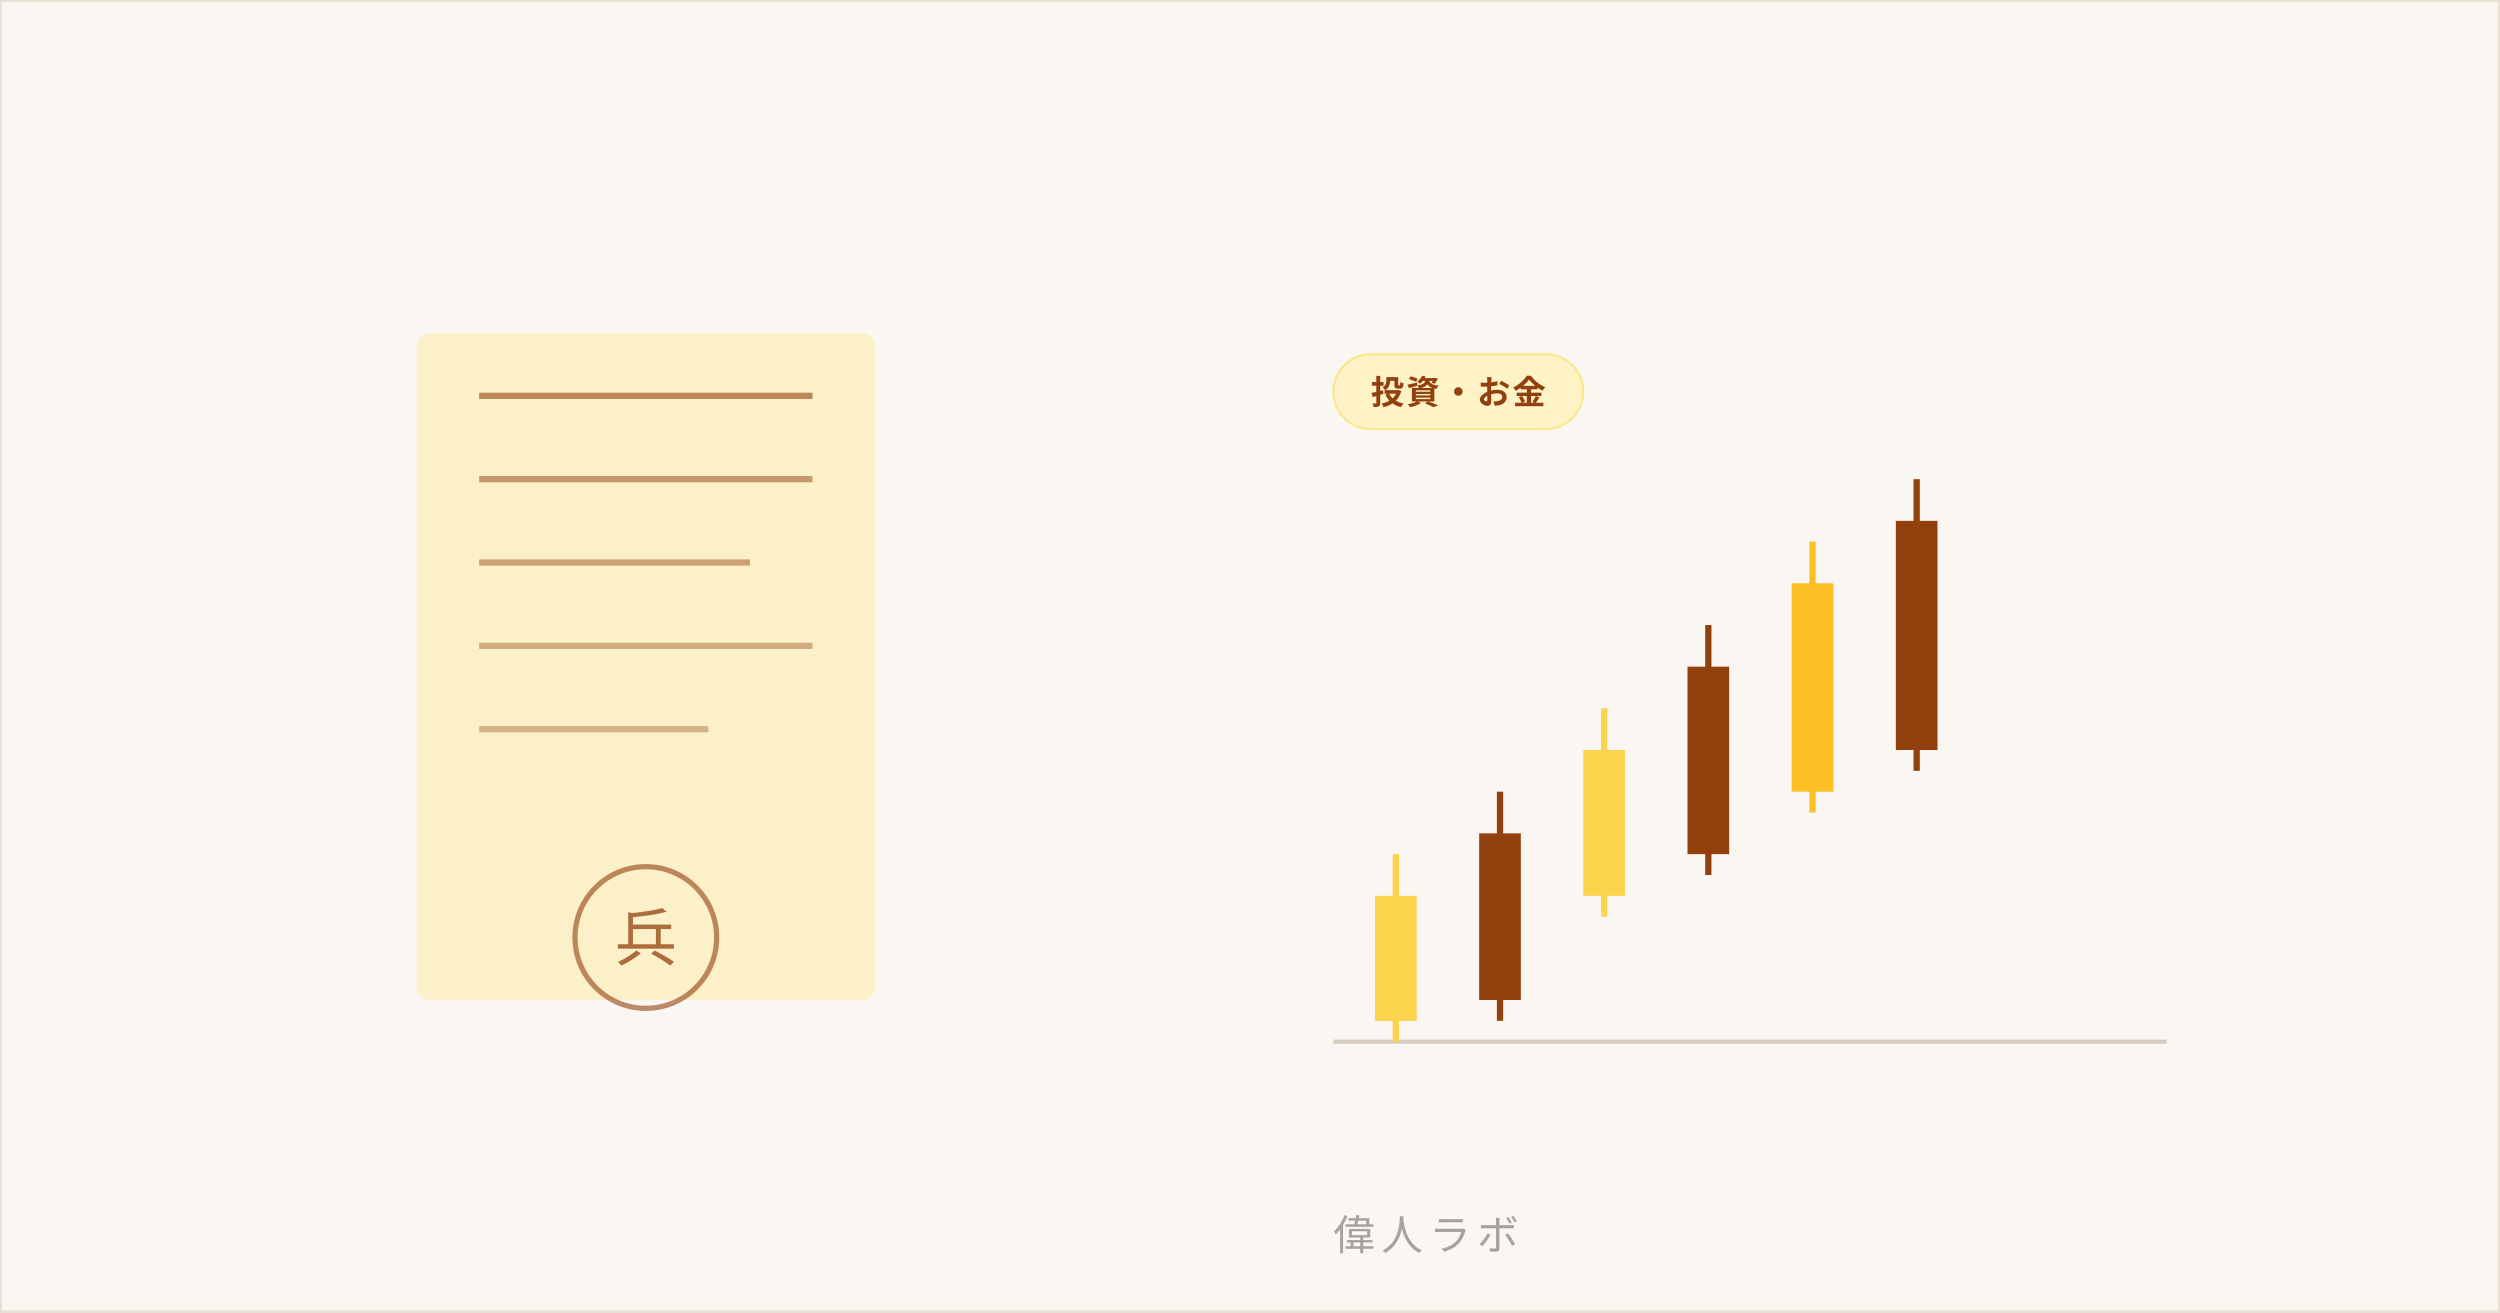
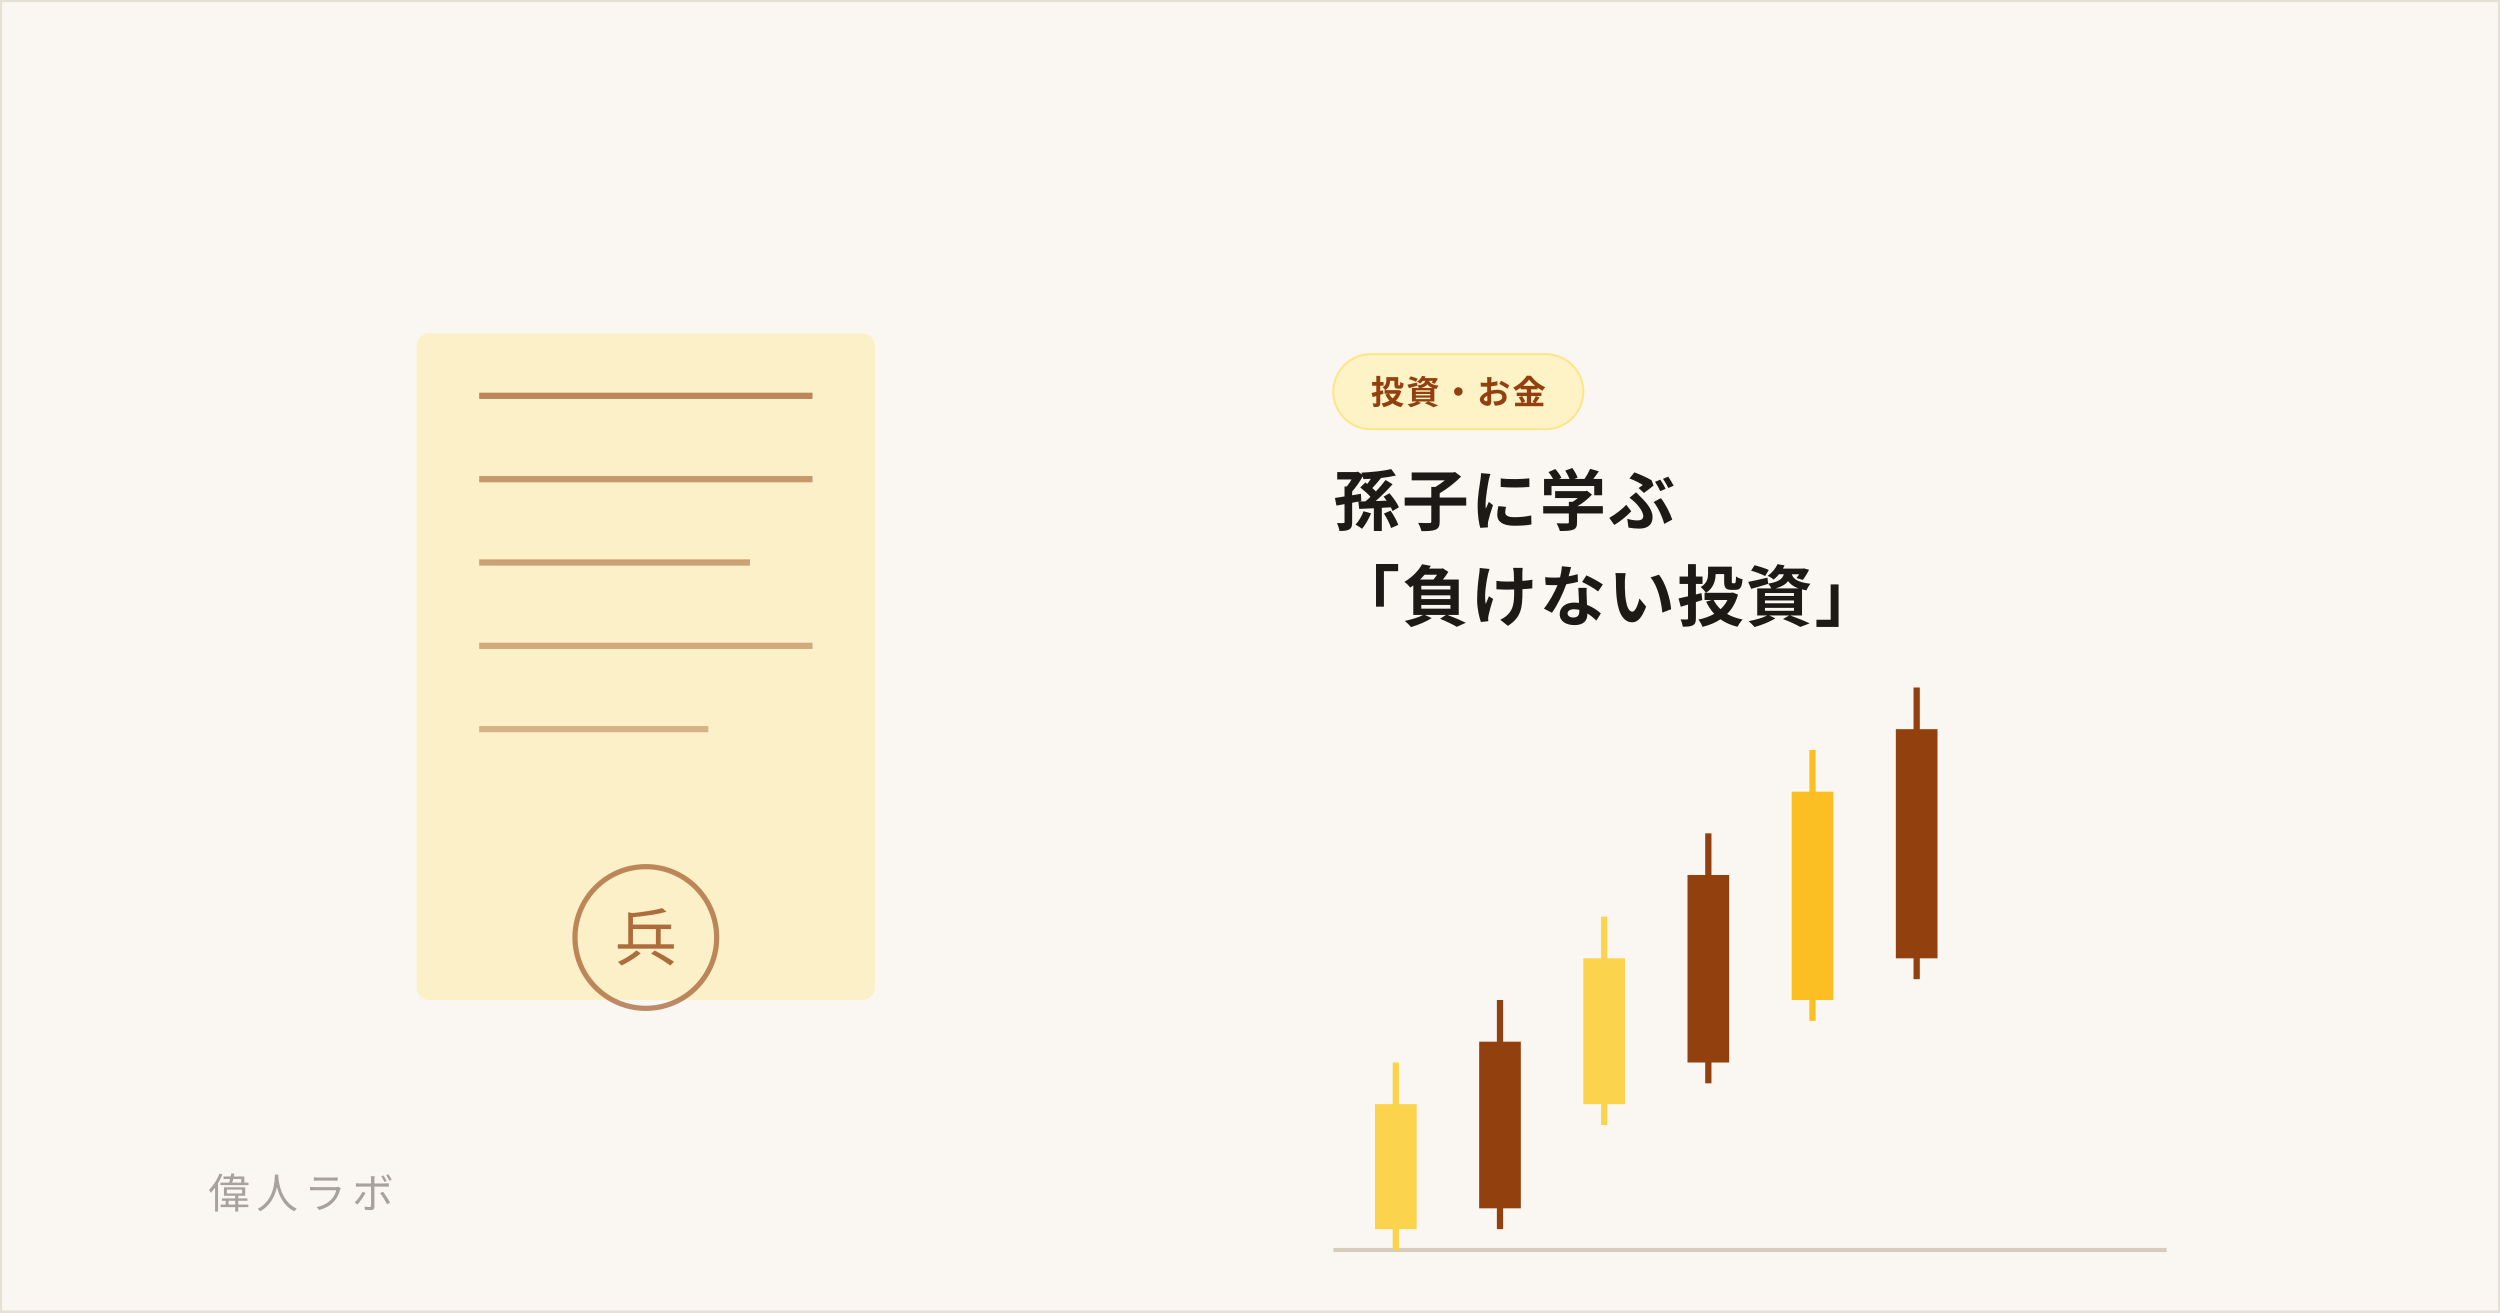
<svg xmlns="http://www.w3.org/2000/svg" width="1200" height="630" viewBox="0 0 1200 630">
  <rect width="1200" height="630" fill="#faf7f2" />
  <rect x="0" y="0" width="1200" height="630" fill="none" stroke="#e8e0d4" stroke-width="2" />
  <rect x="200" y="160" width="220" height="320" rx="6" fill="#fde68a" opacity="0.4" />
  <line x1="230" y1="190" x2="390" y2="190" stroke="#92400e" stroke-width="3" opacity="0.6" />
  <line x1="230" y1="230" x2="390" y2="230" stroke="#92400e" stroke-width="3" opacity="0.5" />
  <line x1="230" y1="270" x2="360" y2="270" stroke="#92400e" stroke-width="3" opacity="0.45" />
  <line x1="230" y1="310" x2="390" y2="310" stroke="#92400e" stroke-width="3" opacity="0.4" />
  <line x1="230" y1="350" x2="340" y2="350" stroke="#92400e" stroke-width="3" opacity="0.35" />
  <circle cx="310" cy="450" r="34" fill="none" stroke="#92400e" stroke-width="2.5" opacity="0.6" />
  <text x="310" y="461" font-family="'Shippori Mincho', serif" font-size="30" fill="#92400e" text-anchor="middle" opacity="0.75">兵</text>
-   <line x1="640" y1="500" x2="1040" y2="500" stroke="#d6cdbf" stroke-width="2" />
-   <rect x="660" y="430" width="20" height="60" fill="#fcd34d" />
-   <line x1="670" y1="410" x2="670" y2="500" stroke="#fcd34d" stroke-width="3" />
-   <rect x="710" y="400" width="20" height="80" fill="#92400e" />
-   <line x1="720" y1="380" x2="720" y2="490" stroke="#92400e" stroke-width="3" />
-   <rect x="760" y="360" width="20" height="70" fill="#fcd34d" />
-   <line x1="770" y1="340" x2="770" y2="440" stroke="#fcd34d" stroke-width="3" />
-   <rect x="810" y="320" width="20" height="90" fill="#92400e" />
-   <line x1="820" y1="300" x2="820" y2="420" stroke="#92400e" stroke-width="3" />
-   <rect x="860" y="280" width="20" height="100" fill="#fbbf24" />
-   <line x1="870" y1="260" x2="870" y2="390" stroke="#fbbf24" stroke-width="3" />
-   <rect x="910" y="250" width="20" height="110" fill="#92400e" />
-   <line x1="920" y1="230" x2="920" y2="370" stroke="#92400e" stroke-width="3" />
+   <line x1="640" y1="600" x2="1040" y2="600" stroke="#d6cdbf" stroke-width="2" />
+   <rect x="660" y="530" width="20" height="60" fill="#fcd34d" />
+   <line x1="670" y1="510" x2="670" y2="600" stroke="#fcd34d" stroke-width="3" />
+   <rect x="710" y="500" width="20" height="80" fill="#92400e" />
+   <line x1="720" y1="480" x2="720" y2="590" stroke="#92400e" stroke-width="3" />
+   <rect x="760" y="460" width="20" height="70" fill="#fcd34d" />
+   <line x1="770" y1="440" x2="770" y2="540" stroke="#fcd34d" stroke-width="3" />
+   <rect x="810" y="420" width="20" height="90" fill="#92400e" />
+   <line x1="820" y1="400" x2="820" y2="520" stroke="#92400e" stroke-width="3" />
+   <rect x="860" y="380" width="20" height="100" fill="#fbbf24" />
+   <line x1="870" y1="360" x2="870" y2="490" stroke="#fbbf24" stroke-width="3" />
+   <rect x="910" y="350" width="20" height="110" fill="#92400e" />
+   <line x1="920" y1="330" x2="920" y2="470" stroke="#92400e" stroke-width="3" />
  <rect x="640" y="170" width="120" height="36" rx="18" fill="#fef3c7" stroke="#fde68a" />
  <text x="700" y="194" font-family="'Hiragino Sans', sans-serif" font-size="16" font-weight="700" fill="#92400e" text-anchor="middle" letter-spacing="1">投資・お金</text>
-   <text x="640" y="600" font-family="'Hiragino Sans', sans-serif" font-size="20" fill="#a8a29e" letter-spacing="3">偉人ラボ</text>
+   <text x="640" y="252" font-family="'Shippori Mincho', serif" font-size="32" font-weight="700" fill="#1c1917" letter-spacing="1">孫子に学ぶ</text>
+   <text x="640" y="298" font-family="'Shippori Mincho', serif" font-size="32" font-weight="700" fill="#1c1917" letter-spacing="1">「負けない投資」</text>
+   <text x="100" y="580" font-family="'Hiragino Sans', sans-serif" font-size="20" fill="#a8a29e" letter-spacing="3">偉人ラボ</text>
</svg>
